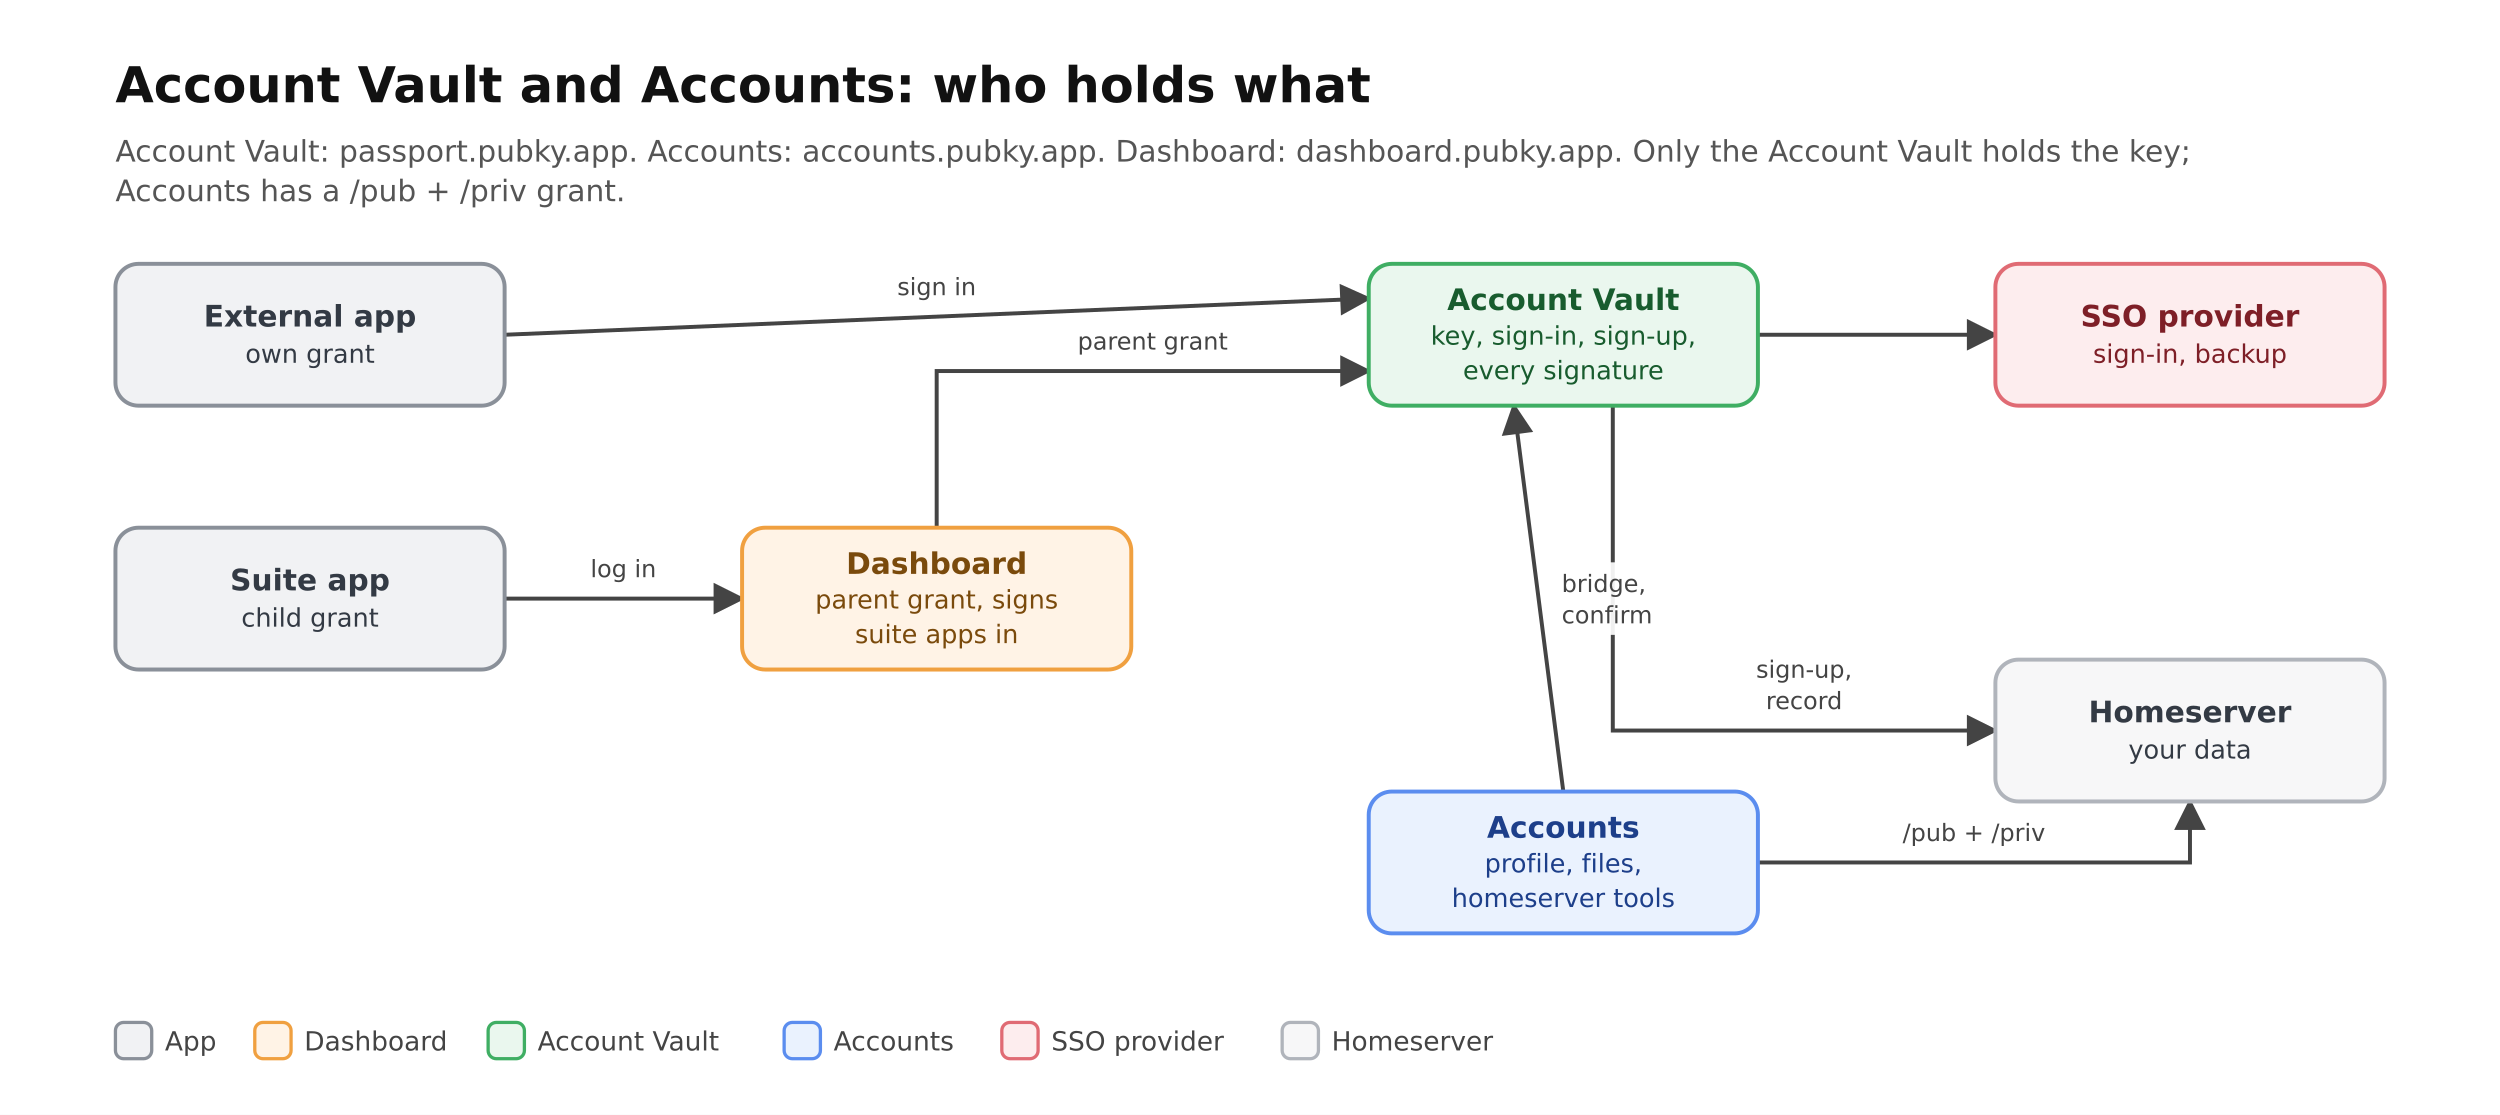
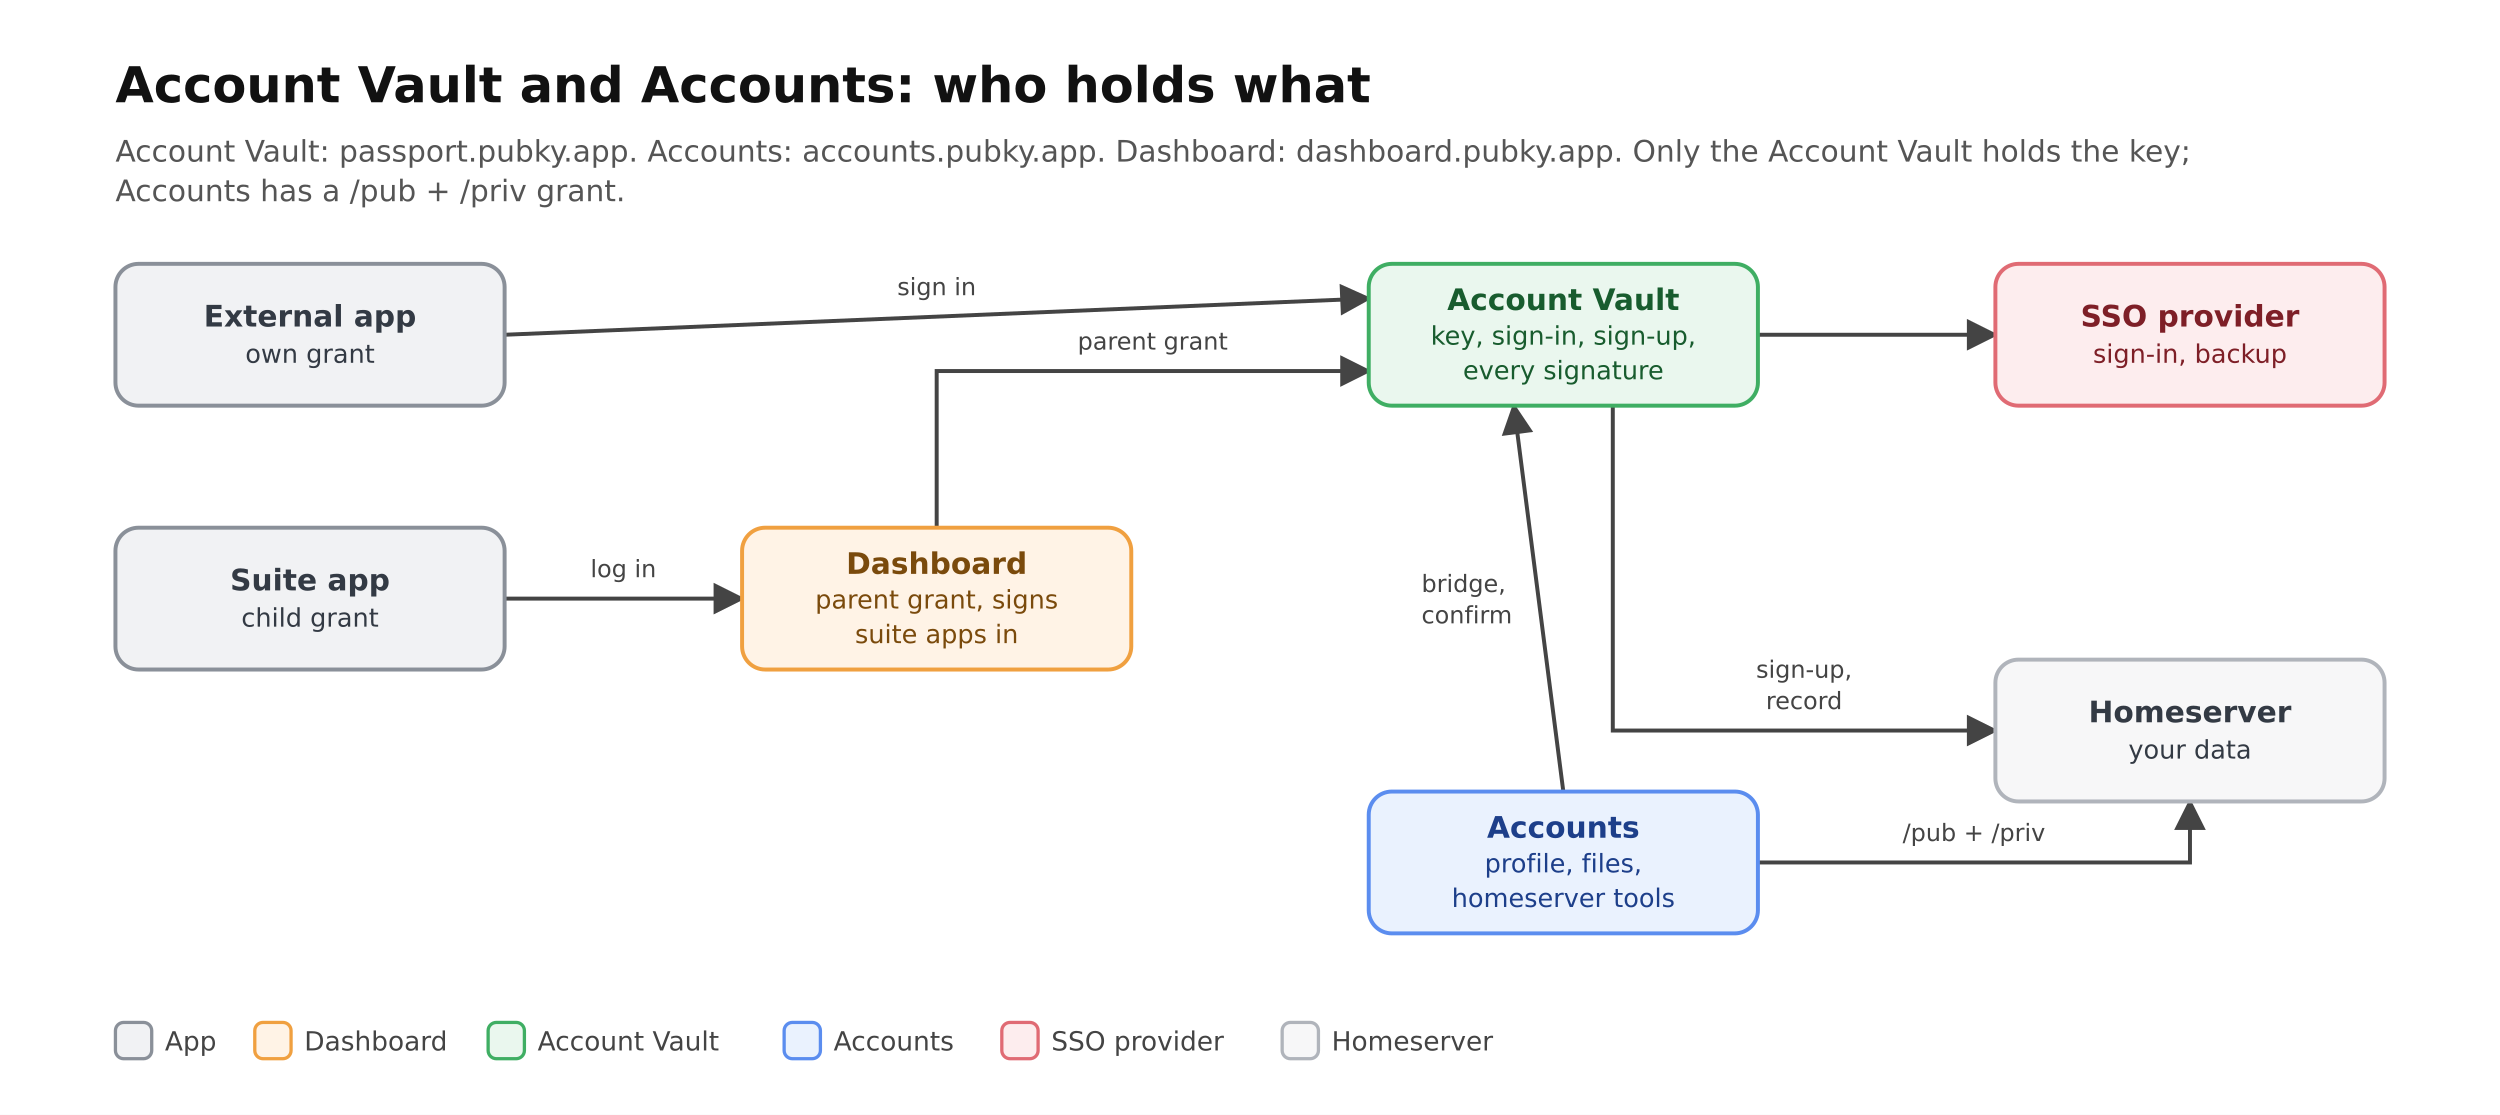
<svg xmlns="http://www.w3.org/2000/svg" viewBox="0 0 1516 676" width="1516" height="676" font-family="DejaVu Sans, Verdana, sans-serif">
  <defs>
    <marker id="ar" viewBox="0 0 10 10" refX="9" refY="5" markerWidth="8" markerHeight="8" orient="auto">
      <path d="M0,0 L10,5 L0,10 z" fill="#444" />
    </marker>
    <marker id="ag" viewBox="0 0 10 10" refX="9" refY="5" markerWidth="8" markerHeight="8" orient="auto">
      <path d="M0,0 L10,5 L0,10 z" fill="#2E9A50" />
    </marker>
  </defs>
  <rect width="1516" height="676" fill="#FFFFFF" />
  <text x="70" y="62" font-size="30" font-weight="bold" fill="#111">Account Vault and Accounts: who holds what</text>
  <text x="70" y="98" font-size="18" fill="#555">Account Vault: passport.pubky.app. Accounts: accounts.pubky.app. Dashboard: dashboard.pubky.app. Only the Account Vault holds the key;</text>
  <text x="70" y="122" font-size="18" fill="#555">Accounts has a /pub + /priv grant.</text>
  <path d="M306,203 L830,181" fill="none" stroke="#444" stroke-width="2.4" marker-end="url(#ar)" />
  <path d="M306,363 L450,363" fill="none" stroke="#444" stroke-width="2.4" marker-end="url(#ar)" />
  <path d="M568,320 L568,225 L830,225" fill="none" stroke="#444" stroke-width="2.4" marker-end="url(#ar)" />
  <path d="M1066,203 L1210,203" fill="none" stroke="#444" stroke-width="2.4" marker-end="url(#ar)" />
  <path d="M978,246 L978,443 L1210,443" fill="none" stroke="#444" stroke-width="2.4" marker-end="url(#ar)" />
  <path d="M948,480 L918,246" fill="none" stroke="#444" stroke-width="2.4" marker-end="url(#ar)" />
  <path d="M1066,523 L1328,523 L1328,486" fill="none" stroke="#444" stroke-width="2.4" marker-end="url(#ar)" />
  <rect x="70" y="160" width="236" height="86" rx="14" fill="#F1F2F4" stroke="#8A9099" stroke-width="2.4" />
  <text x="188" y="198" font-size="18" font-weight="bold" fill="#333A44" text-anchor="middle">External app</text>
  <text x="188" y="220" font-size="15.5" fill="#333A44" text-anchor="middle">own grant</text>
  <rect x="70" y="320" width="236" height="86" rx="14" fill="#F1F2F4" stroke="#8A9099" stroke-width="2.4" />
  <text x="188" y="358" font-size="18" font-weight="bold" fill="#333A44" text-anchor="middle">Suite app</text>
  <text x="188" y="380" font-size="15.5" fill="#333A44" text-anchor="middle">child grant</text>
  <rect x="450" y="320" width="236" height="86" rx="14" fill="#FFF3E6" stroke="#F0A040" stroke-width="2.4" />
  <text x="568" y="348" font-size="18" font-weight="bold" fill="#7A4A0C" text-anchor="middle">Dashboard</text>
  <text x="568" y="369" font-size="15.5" fill="#7A4A0C" text-anchor="middle">parent grant, signs</text>
  <text x="568" y="390" font-size="15.5" fill="#7A4A0C" text-anchor="middle">suite apps in</text>
  <rect x="830" y="160" width="236" height="86" rx="14" fill="#EAF7EE" stroke="#3FAE63" stroke-width="2.4" />
  <text x="948" y="188" font-size="18" font-weight="bold" fill="#185C2E" text-anchor="middle">Account Vault</text>
  <text x="948" y="209" font-size="15.5" fill="#185C2E" text-anchor="middle">key, sign-in, sign-up,</text>
  <text x="948" y="230" font-size="15.5" fill="#185C2E" text-anchor="middle">every signature</text>
  <rect x="830" y="480" width="236" height="86" rx="14" fill="#EAF2FE" stroke="#5B8DEF" stroke-width="2.4" />
  <text x="948" y="508" font-size="18" font-weight="bold" fill="#1D3F8A" text-anchor="middle">Accounts</text>
  <text x="948" y="529" font-size="15.5" fill="#1D3F8A" text-anchor="middle">profile, files,</text>
  <text x="948" y="550" font-size="15.5" fill="#1D3F8A" text-anchor="middle">homeserver tools</text>
  <rect x="1210" y="160" width="236" height="86" rx="14" fill="#FDEDEE" stroke="#E06B74" stroke-width="2.4" />
  <text x="1328" y="198" font-size="18" font-weight="bold" fill="#7E1F27" text-anchor="middle">SSO provider</text>
  <text x="1328" y="220" font-size="15.5" fill="#7E1F27" text-anchor="middle">sign-in, backup</text>
  <rect x="1210" y="400" width="236" height="86" rx="14" fill="#F7F7F8" stroke="#B0B4BB" stroke-width="2.4" />
  <text x="1328" y="438" font-size="18" font-weight="bold" fill="#333A44" text-anchor="middle">Homeserver</text>
  <text x="1328" y="460" font-size="15.5" fill="#333A44" text-anchor="middle">your data</text>
  <rect x="533" y="161" width="69" height="25" rx="6" fill="#FFFFFF" opacity="0.92" />
  <text x="568" y="179" font-size="14.5" fill="#444" text-anchor="middle">sign in</text>
  <rect x="347" y="332" width="61" height="25" rx="6" fill="#FFFFFF" opacity="0.92" />
  <text x="378" y="350" font-size="14.5" fill="#444" text-anchor="middle">log in</text>
  <rect x="644" y="194" width="110" height="25" rx="6" fill="#FFFFFF" opacity="0.92" />
  <text x="699" y="212" font-size="14.5" fill="#444" text-anchor="middle">parent grant</text>
  <rect x="1055" y="393" width="78" height="44" rx="6" fill="#FFFFFF" opacity="0.92" />
  <text x="1094" y="411" font-size="14.5" fill="#444" text-anchor="middle">sign-up,</text>
  <text x="1094" y="430" font-size="14.5" fill="#444" text-anchor="middle">record</text>
-   <rect x="941" y="341" width="69" height="44" rx="6" fill="#FFFFFF" opacity="0.92" />
-   <text x="947" y="359" font-size="14.5" fill="#444" text-anchor="start">bridge,</text>
-   <text x="947" y="378" font-size="14.5" fill="#444" text-anchor="start">confirm</text>
+   <rect x="856" y="341" width="69" height="44" rx="6" fill="#FFFFFF" opacity="0.92" />
+   <text x="862" y="359" font-size="14.5" fill="#444" text-anchor="start">bridge,</text>
+   <text x="862" y="378" font-size="14.5" fill="#444" text-anchor="start">confirm</text>
  <rect x="1142" y="492" width="110" height="25" rx="6" fill="#FFFFFF" opacity="0.92" />
  <text x="1197" y="510" font-size="14.5" fill="#444" text-anchor="middle">/pub + /priv</text>
  <rect x="70" y="620" width="22" height="22" rx="5" fill="#F1F2F4" stroke="#8A9099" stroke-width="2" />
  <text x="100" y="637" font-size="16" fill="#444">App</text>
  <rect x="154.5" y="620" width="22" height="22" rx="5" fill="#FFF3E6" stroke="#F0A040" stroke-width="2" />
  <text x="184.5" y="637" font-size="16" fill="#444">Dashboard</text>
  <rect x="296.0" y="620" width="22" height="22" rx="5" fill="#EAF7EE" stroke="#3FAE63" stroke-width="2" />
  <text x="326.0" y="637" font-size="16" fill="#444">Account Vault</text>
  <rect x="475.5" y="620" width="22" height="22" rx="5" fill="#EAF2FE" stroke="#5B8DEF" stroke-width="2" />
  <text x="505.5" y="637" font-size="16" fill="#444">Accounts</text>
  <rect x="607.5" y="620" width="22" height="22" rx="5" fill="#FDEDEE" stroke="#E06B74" stroke-width="2" />
  <text x="637.5" y="637" font-size="16" fill="#444">SSO provider</text>
  <rect x="777.5" y="620" width="22" height="22" rx="5" fill="#F7F7F8" stroke="#B0B4BB" stroke-width="2" />
  <text x="807.5" y="637" font-size="16" fill="#444">Homeserver</text>
</svg>
